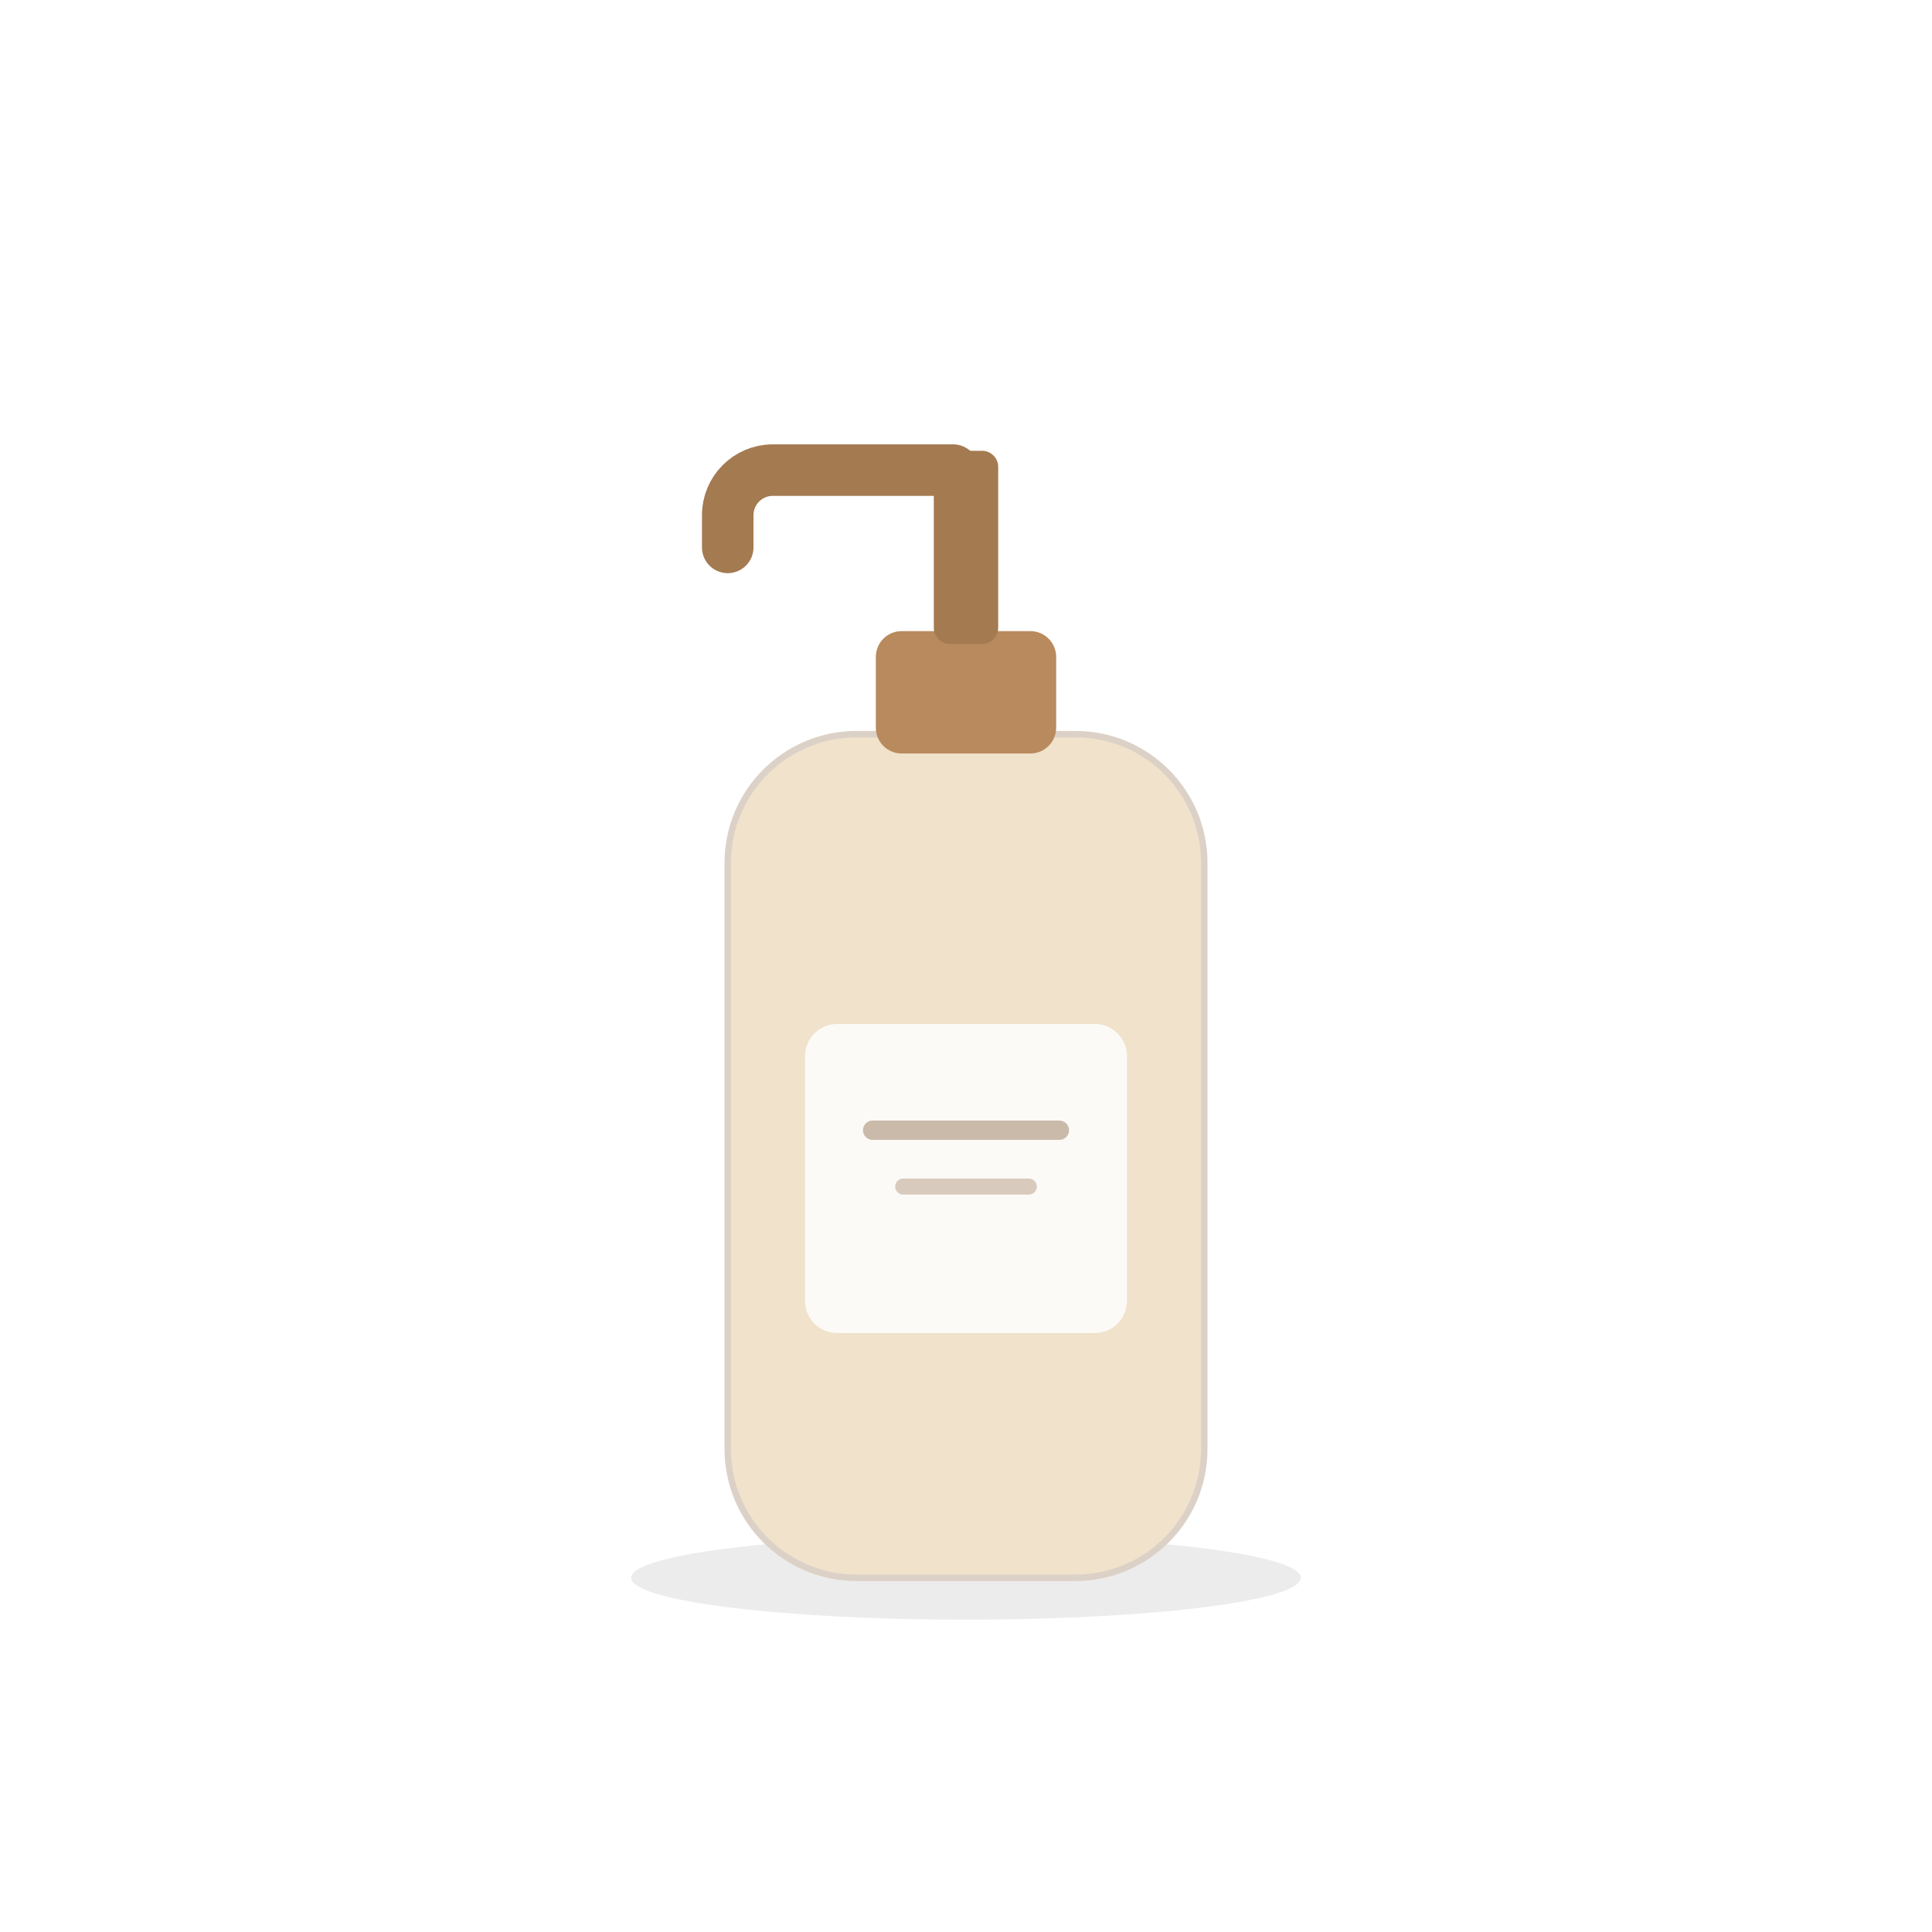
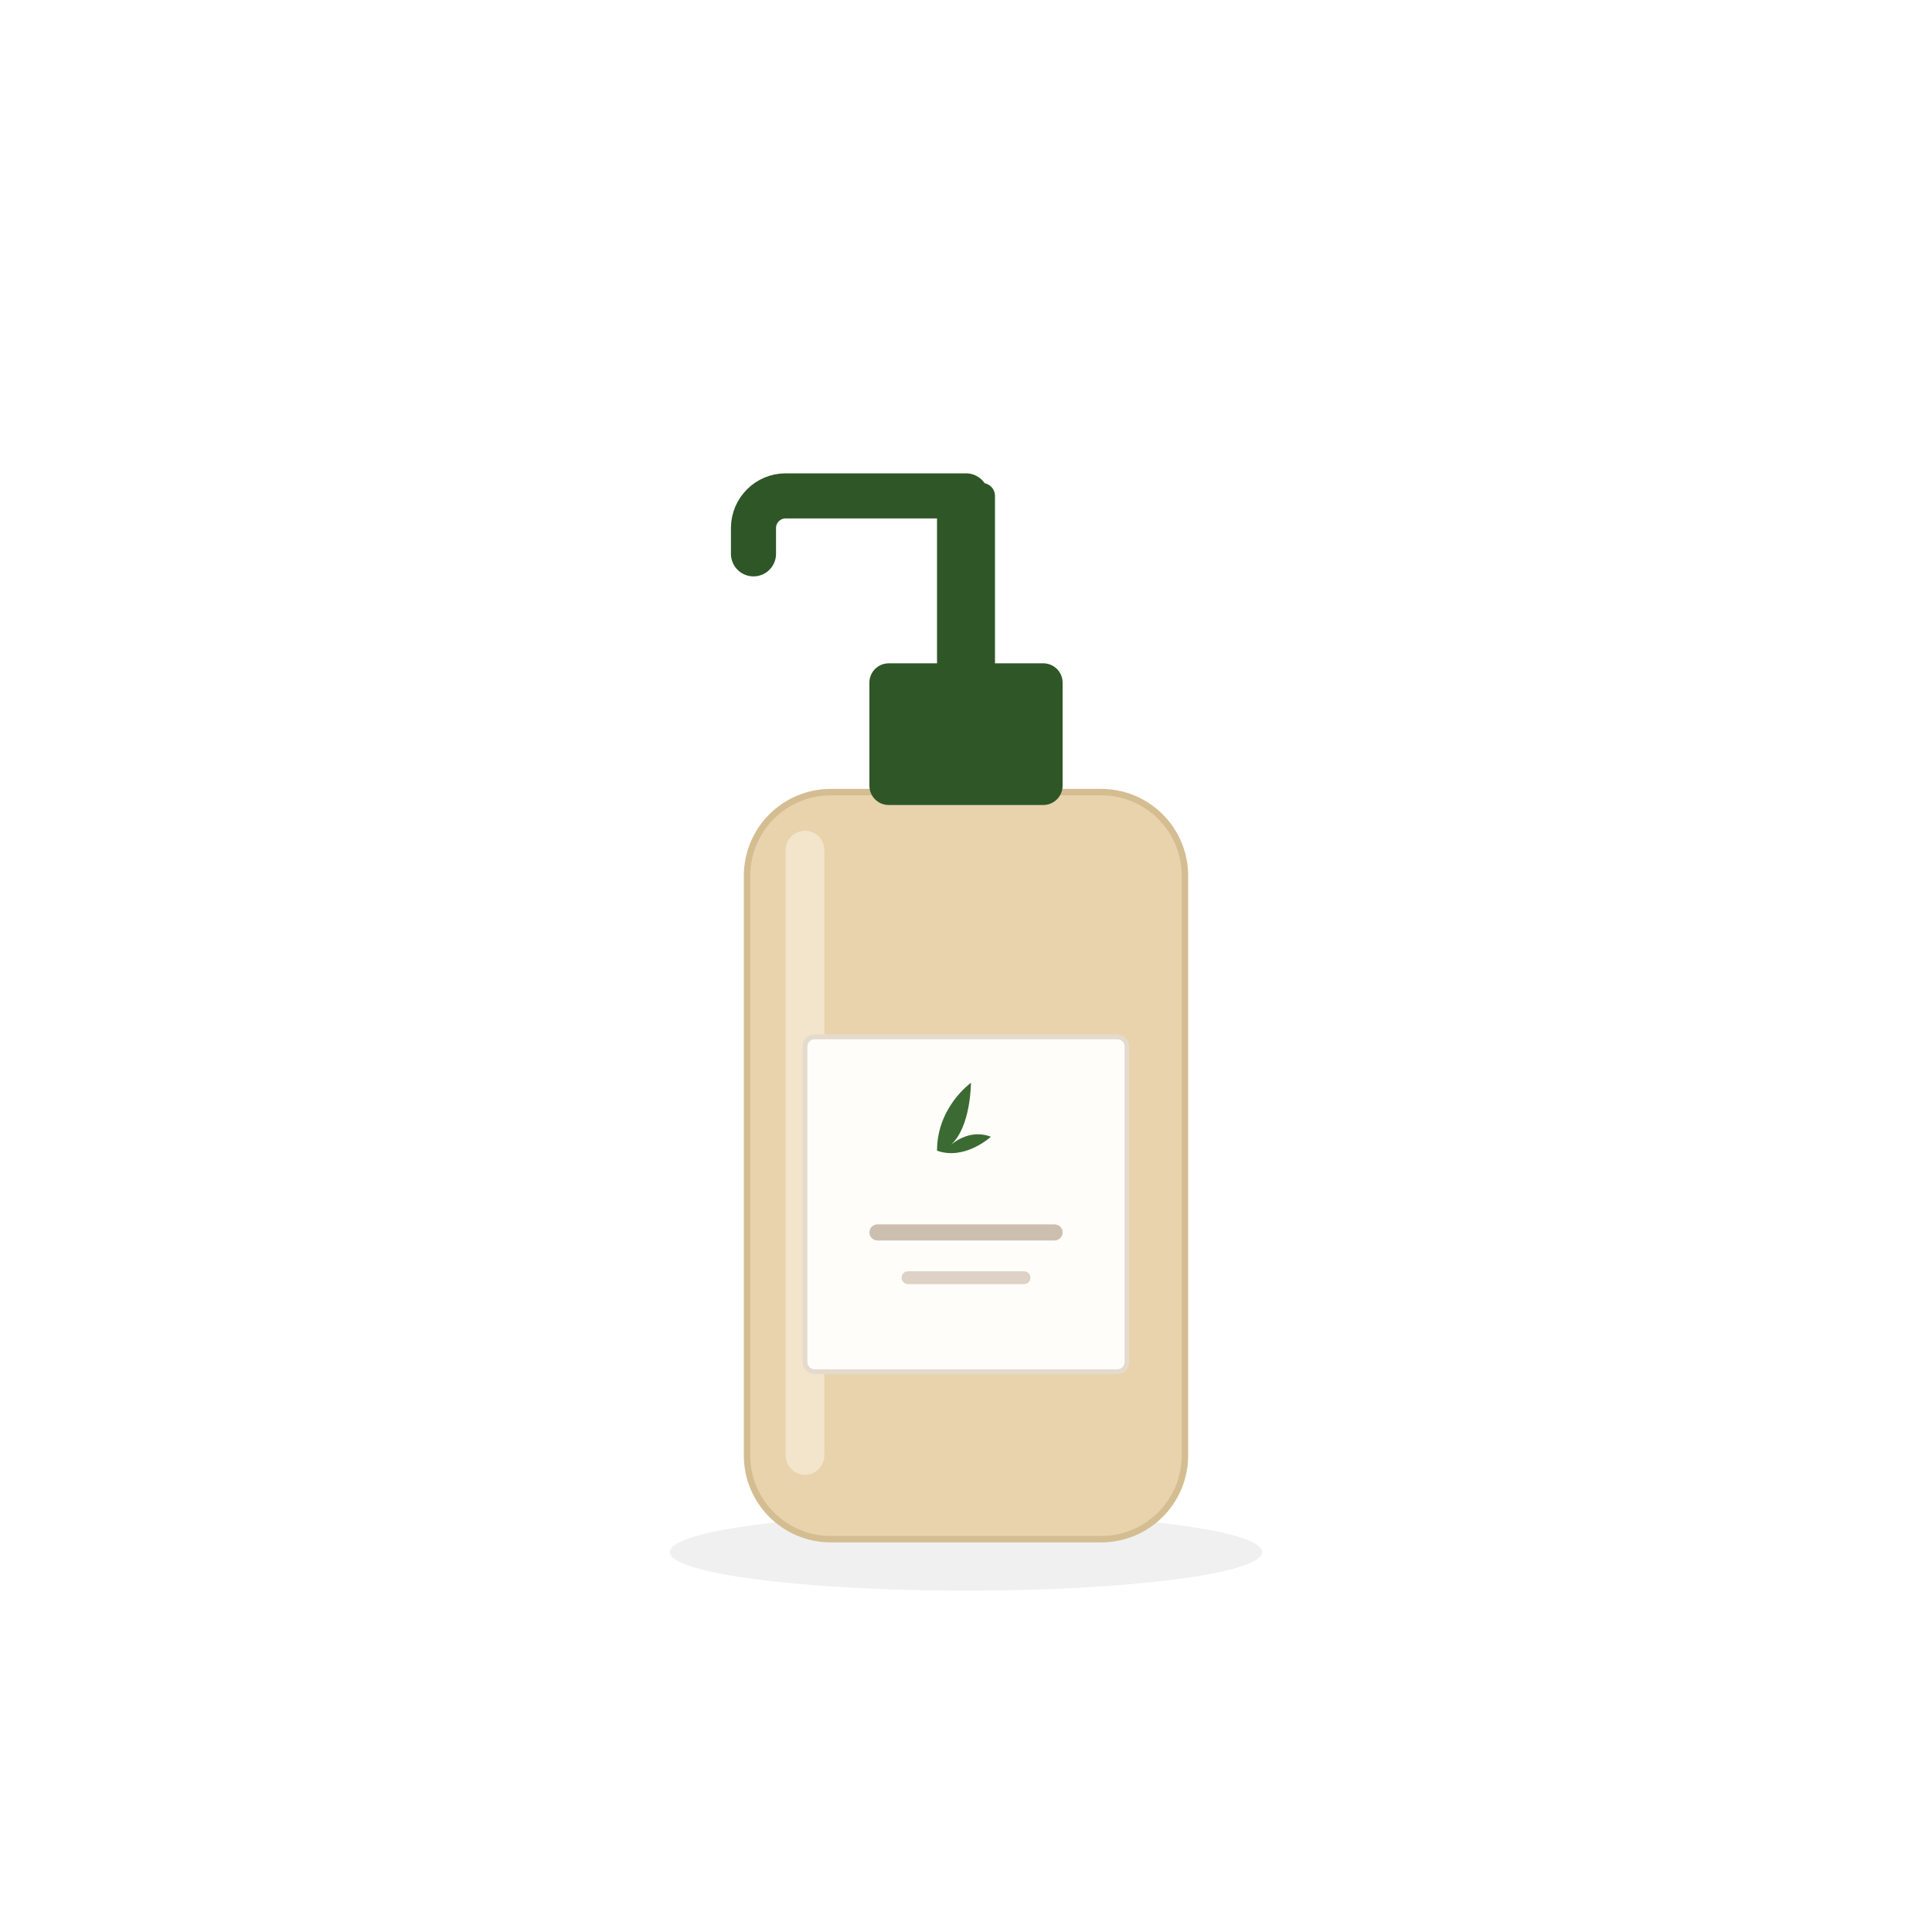
<svg xmlns="http://www.w3.org/2000/svg" viewBox="0 0 600 600" role="img" aria-label="Zástupná ilustrácia: fľaša masážneho oleja s pumpičkou">
-   <ellipse cx="300" cy="490" rx="104" ry="13" fill="#382D2D" opacity=".09" />
-   <rect x="226" y="228" width="148" height="262" rx="40" fill="#F0E2CB" stroke="#DCD1C7" stroke-width="2" />
-   <rect x="250" y="318" width="100" height="96" rx="10" fill="#FCFAF6" />
-   <rect x="268" y="348" width="64" height="6" rx="3" fill="#C9BAAA" />
-   <rect x="278" y="366" width="44" height="5" rx="2.5" fill="#D8CBBD" />
-   <rect x="272" y="196" width="56" height="38" rx="8" fill="#B98A5E" />
-   <rect x="290" y="140" width="20" height="60" rx="5" fill="#A47A51" />
-   <path d="M296 146h-56a14 14 0 0 0-14 14v10" fill="none" stroke="#A47A51" stroke-width="16" stroke-linecap="round" />
+   <ellipse cx="300" cy="482" rx="92" ry="12" fill="#1E1B1B" opacity=".07" />
+   <rect x="232" y="246" width="136" height="232" rx="26" fill="#E8D3AC" stroke="#D5BD92" stroke-width="2" />
+   <rect x="244" y="258" width="12" height="200" rx="6" fill="#F6EAD3" opacity=".8" />
+   <rect x="250" y="322" width="100" height="104" rx="3" fill="#FFFDF9" stroke="#E4DACD" stroke-width="1.5" />
+   <path transform="translate(291.0 357.36) scale(.62)" d="M0,0 C0,-22 17,-34 17,-34 C17,-34 17,-12 7,-3 C12,-7 19,-10 27,-7 C27,-7 14,5 0,0 Z" fill="#3B6B32" />
+   <rect x="270.0" y="380.24" width="60.0" height="5" rx="2.5" fill="#CDBFAF" />
+   <rect x="280.0" y="394.8" width="40.0" height="4" rx="2" fill="#DDD2C5" />
+   <rect x="270" y="206" width="60" height="44" rx="6" fill="#2F5627" />
+   <rect x="291" y="150" width="18" height="60" rx="4" fill="#2F5627" />
+   <path d="M300 154 H244 a10 10 0 0 0 -10 10 v8" fill="none" stroke="#2F5627" stroke-width="14" stroke-linecap="round" />
</svg>
